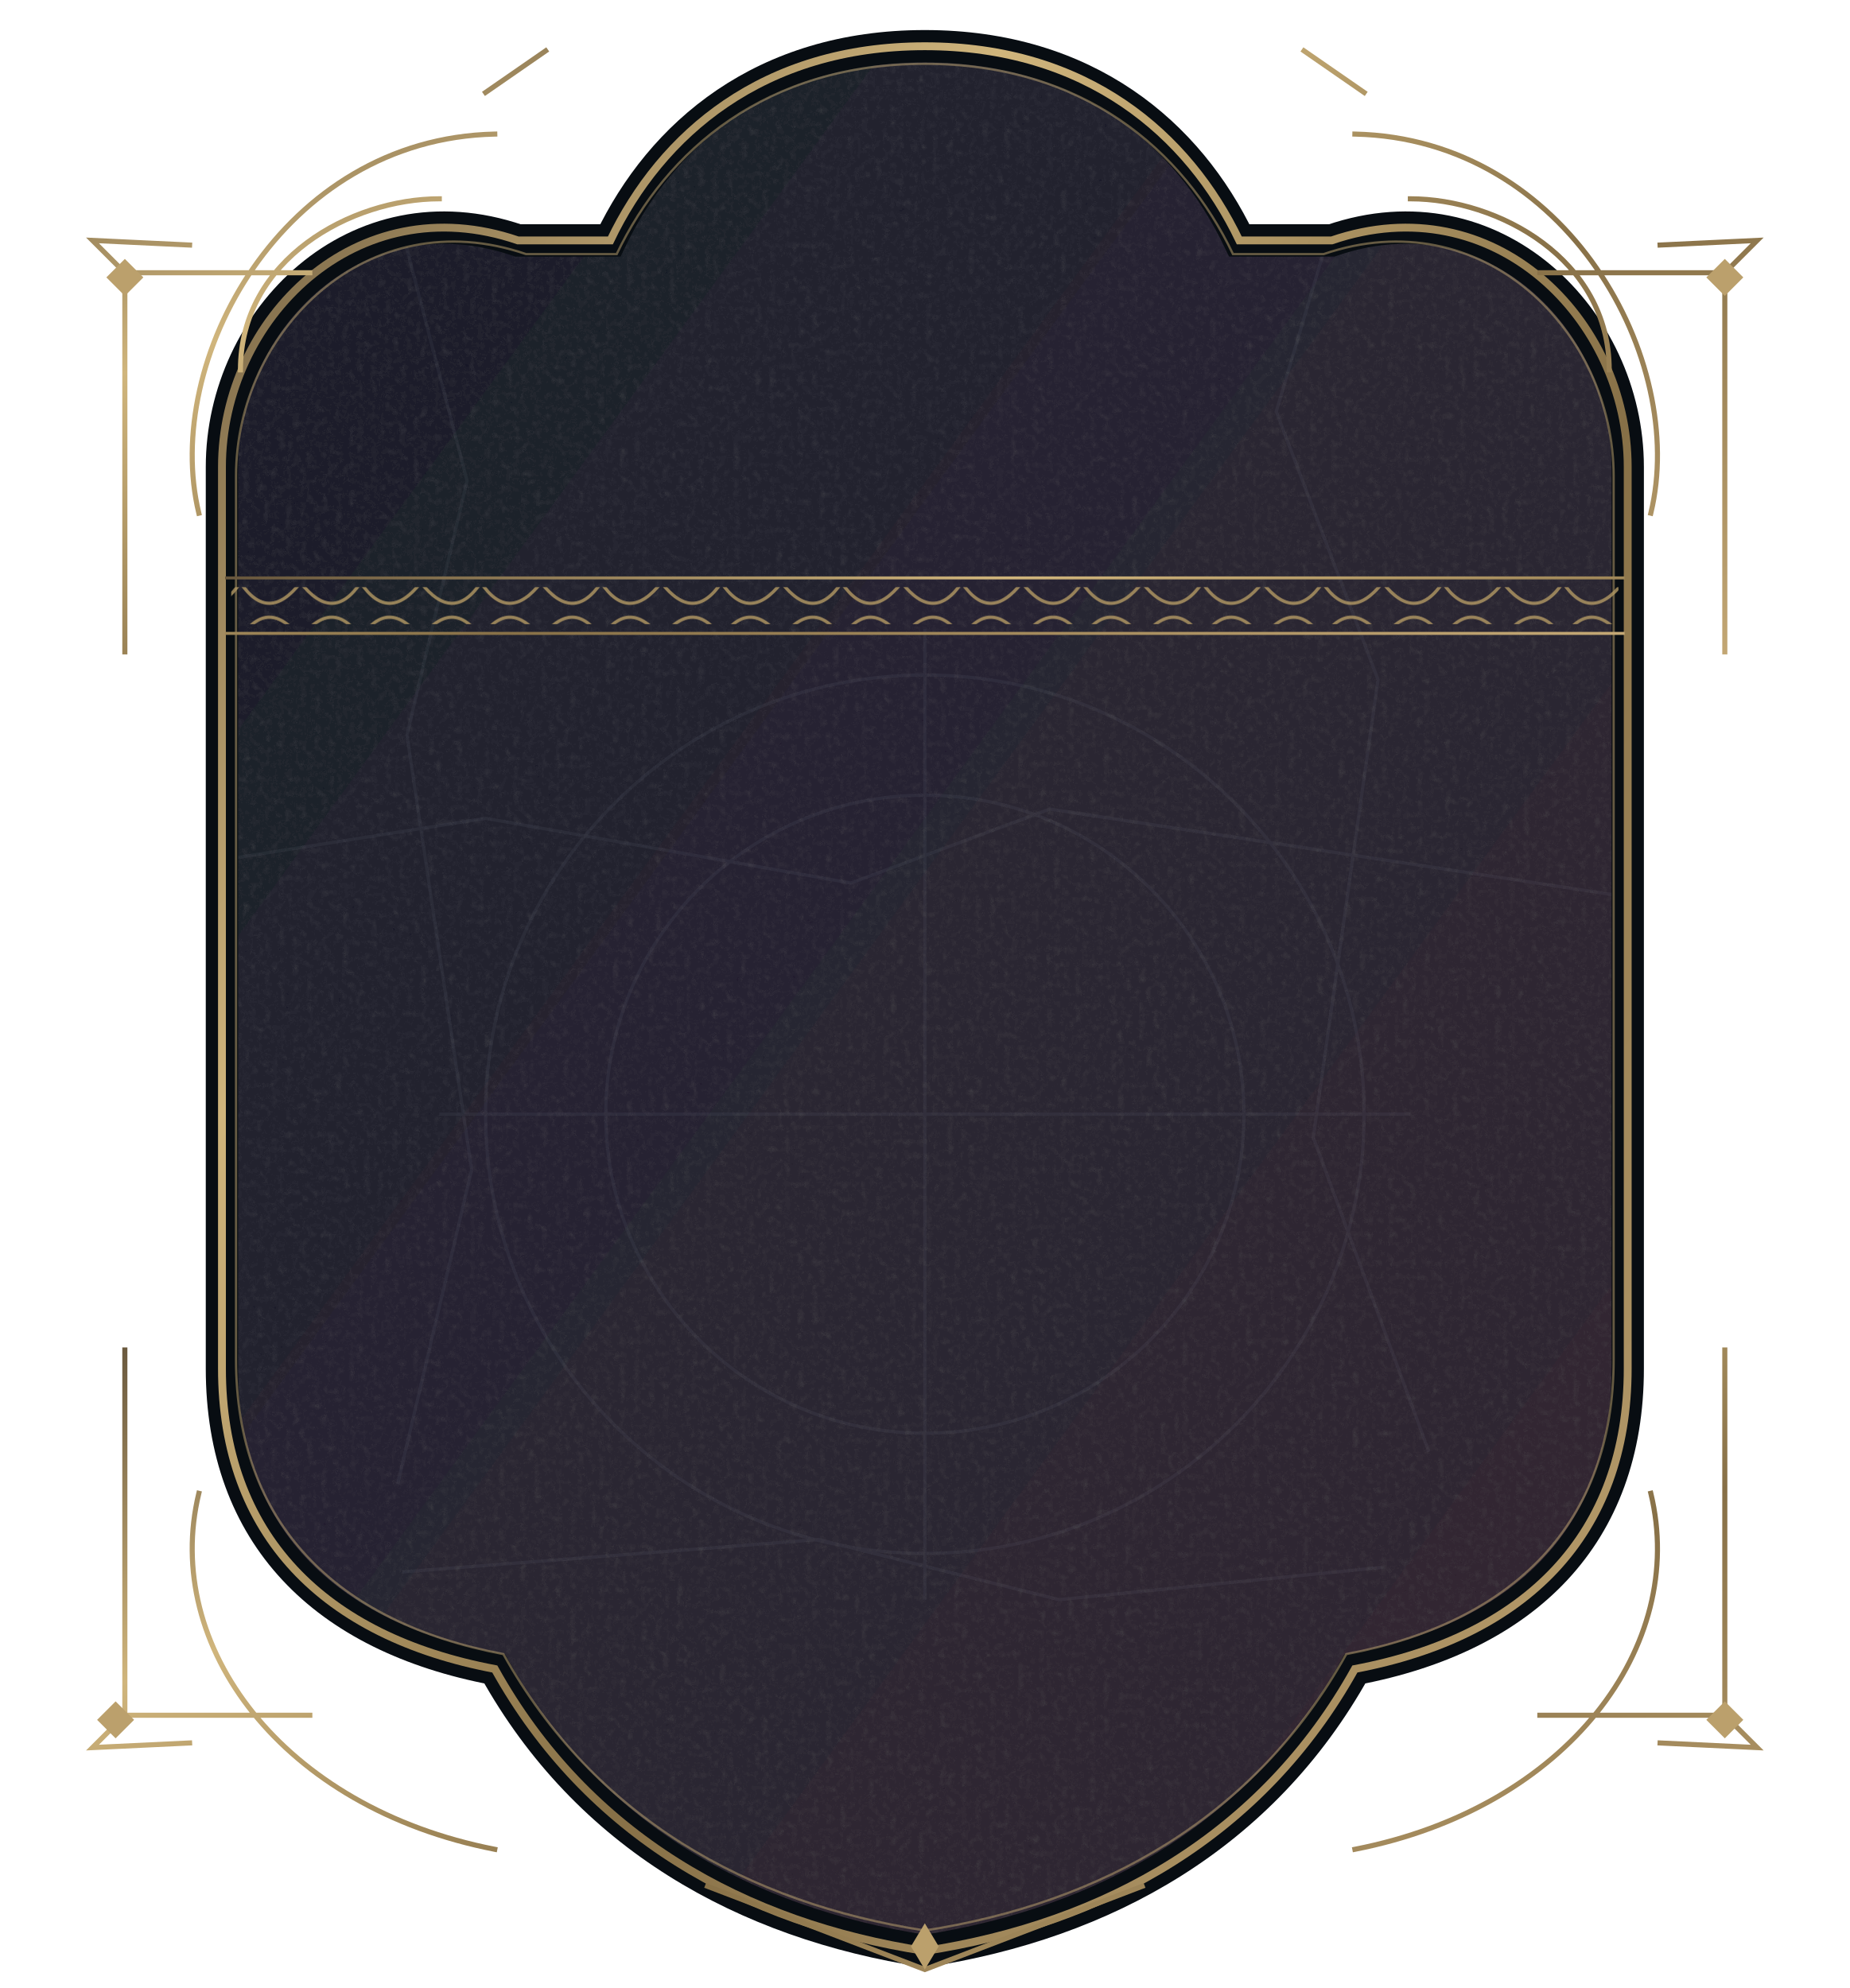
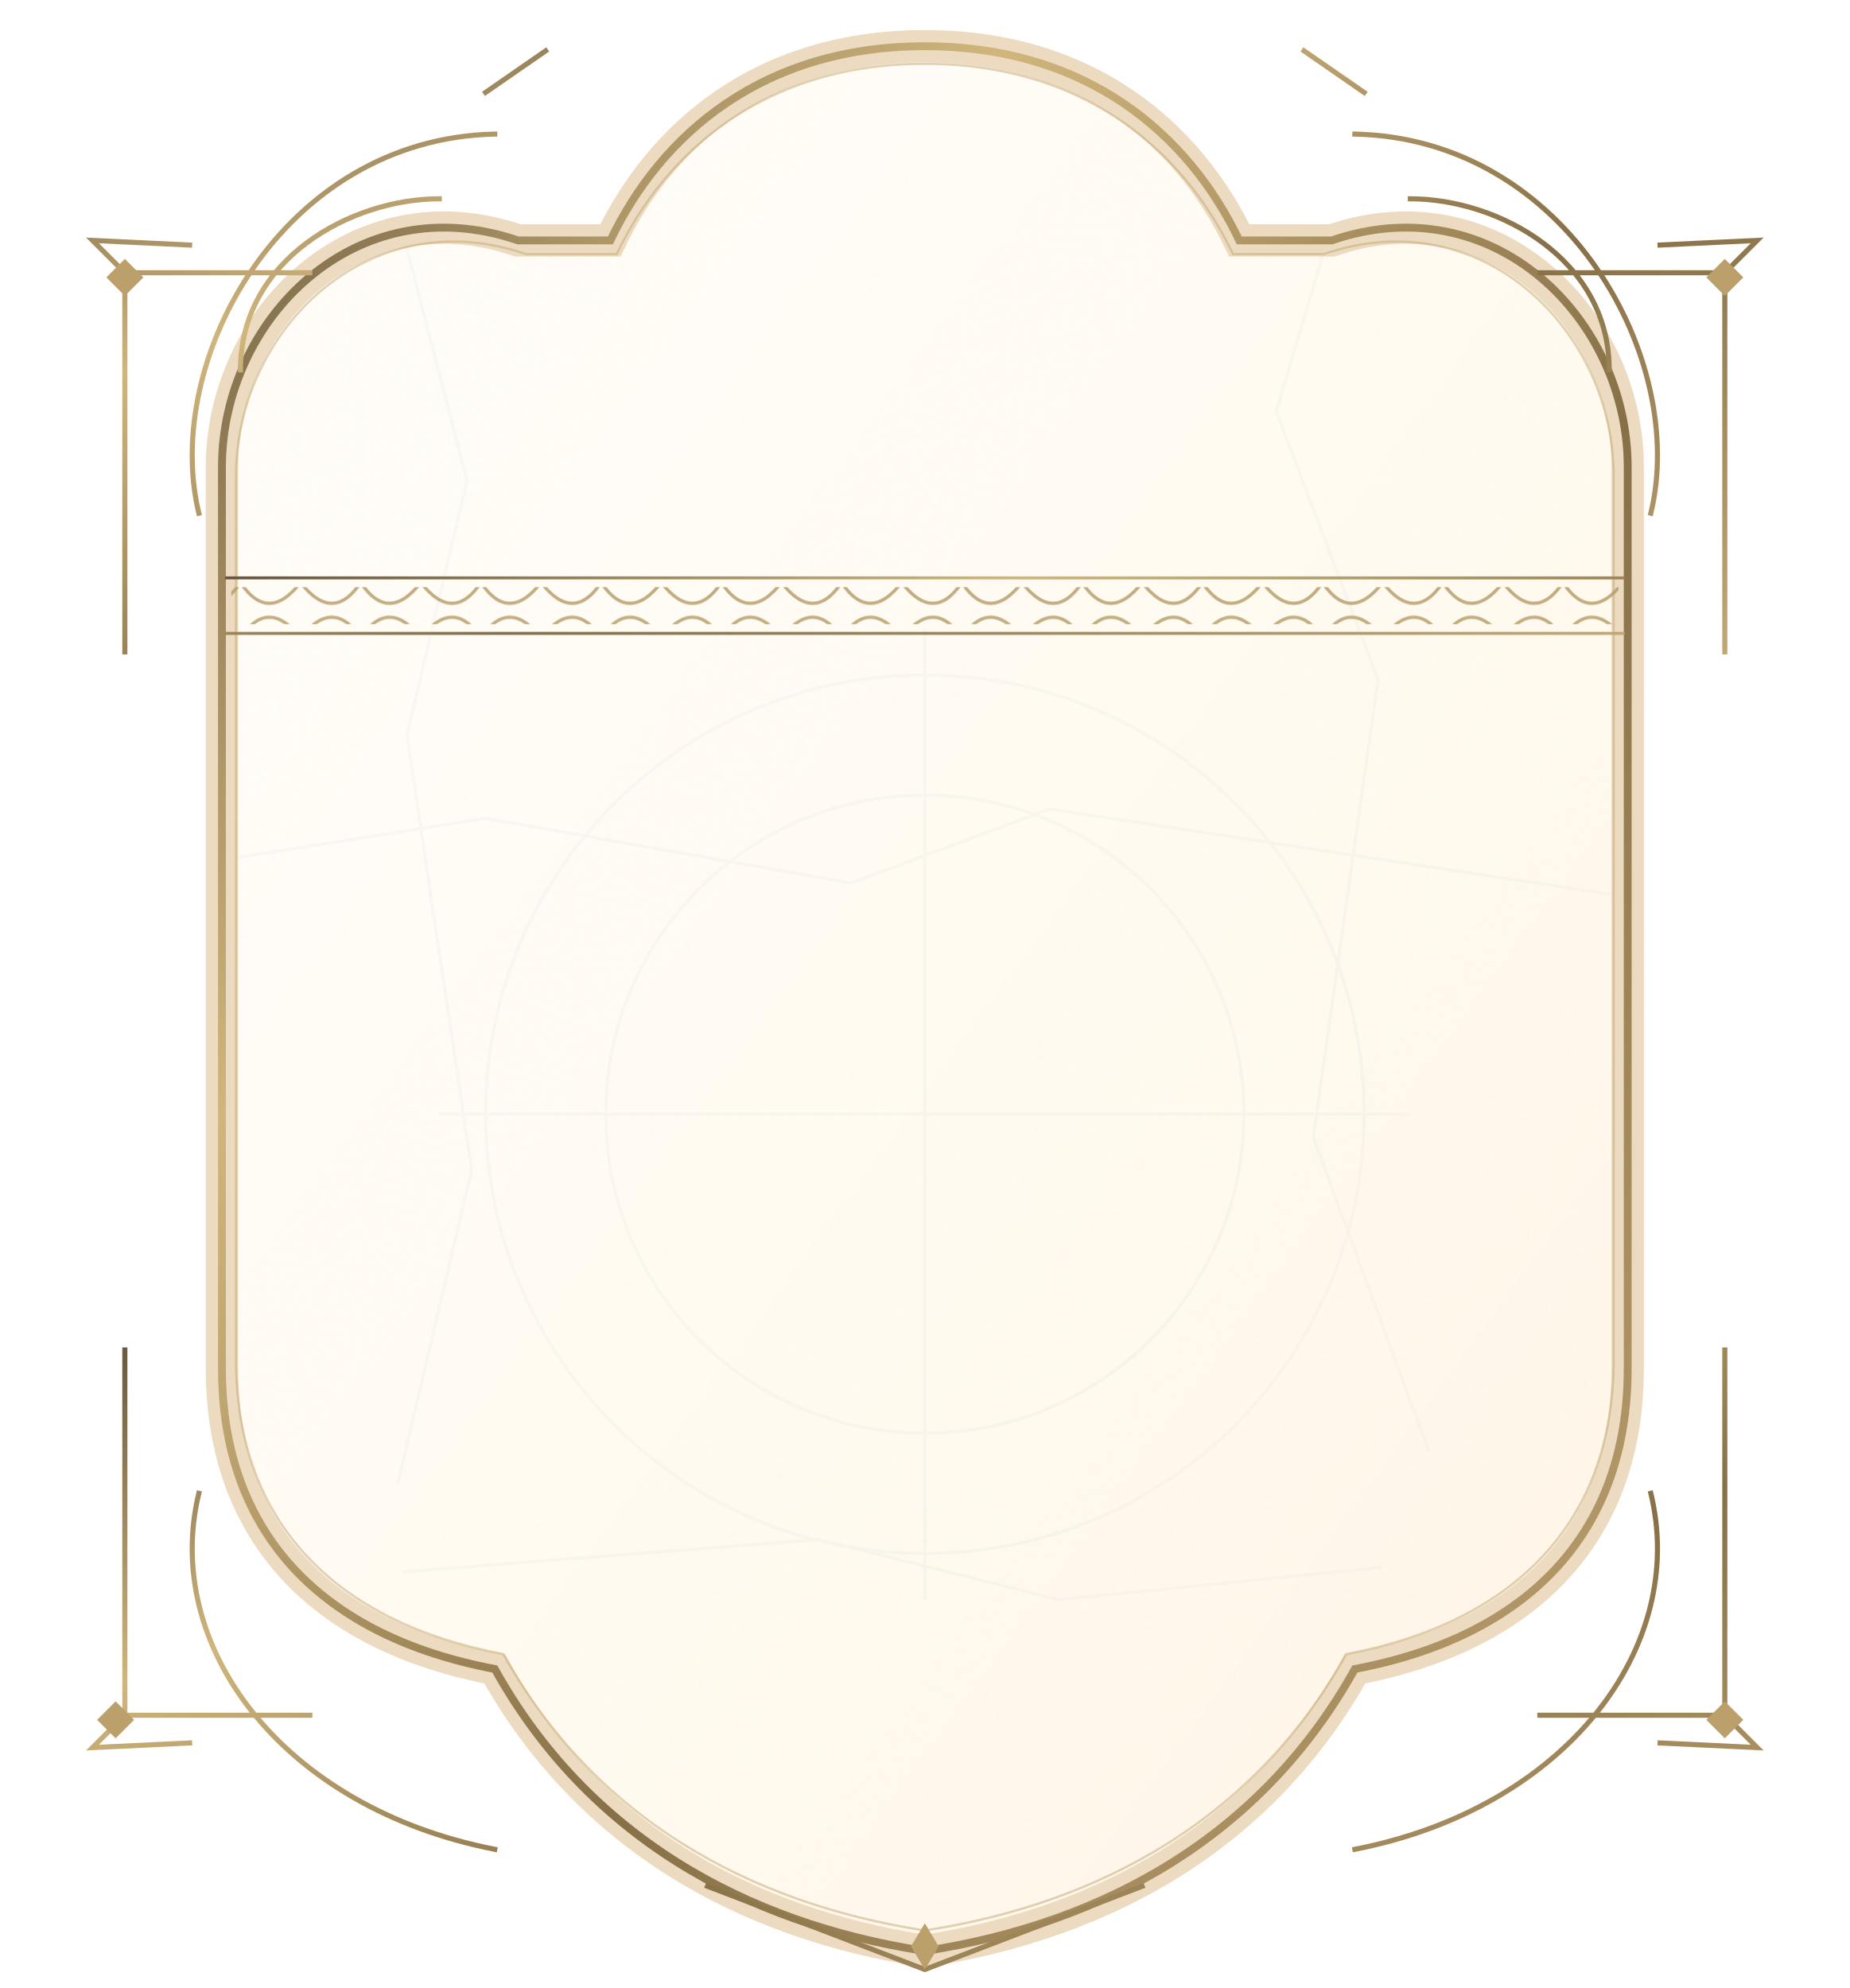
<svg xmlns="http://www.w3.org/2000/svg" width="400" height="430" viewBox="0 0 400 430">
  <defs>
    <linearGradient id="leather" x1="0" y1="0" x2="1" y2="1">
-       <stop stop-color="#161c27" />
-       <stop offset=".48" stop-color="#292532" />
-       <stop offset="1" stop-color="#332630" />
+       <stop stop-color="#fffefa" />
+       <stop offset=".48" stop-color="#fffbf2" />
+       <stop offset="1" stop-color="#fff5e6" />
    </linearGradient>
    <linearGradient id="brass" x2="1" y2="1">
      <stop stop-color="#67563c" />
      <stop offset=".28" stop-color="#d0b57c" />
      <stop offset=".6" stop-color="#877047" />
      <stop offset="1" stop-color="#c4a875" />
    </linearGradient>
    <filter id="grain">
      <feTurbulence type="fractalNoise" baseFrequency=".65" numOctaves="3" seed="23" />
      <feColorMatrix type="saturate" values="0" />
      <feComponentTransfer>
        <feFuncA type="linear" slope=".035" />
      </feComponentTransfer>
      <feBlend in="SourceGraphic" mode="soft-light" />
    </filter>
    <path id="shape" d="M200 10C165 10 143 29 132 52H112C77 40 48 69 48 101V296C48 332 70 354 107 361C127 397 161 416 200 422C239 416 273 397 293 361C330 354 352 332 352 296V101C352 69 323 40 288 52H268C257 29 235 10 200 10Z" />
    <clipPath id="inside">
      <use href="#shape" />
    </clipPath>
    <pattern id="knot" width="26" height="12" patternUnits="userSpaceOnUse">
      <path d="M0 6Q6-3 13 6T26 6M0 6Q6 15 13 6T26 6" fill="none" stroke="#b29863" stroke-width=".7" />
    </pattern>
  </defs>
  <g clip-path="url(#inside)">
    <use href="#shape" fill="url(#leather)" filter="url(#grain)" />
  </g>
  <g clip-path="url(#inside)" fill="none" stroke="#abb3c8" opacity=".07" stroke-width=".7">
    <path d="m80 23 21 81-13 55 14 94-16 68M295 25l-19 64 22 58-14 99 25 68M48 186l57-9 79 14 43-16 125 19M87 340l90-7 52 13 70-7" />
    <circle cx="200" cy="241" r="95" />
    <circle cx="200" cy="241" r="69" />
    <path d="M200 136v210M95 241h210" />
  </g>
-   <use href="#shape" fill="none" stroke="#080d12" stroke-width="7" />
+   <use href="#shape" fill="none" stroke="#eddbc1" stroke-width="7" />
  <use href="#shape" fill="none" stroke="url(#brass)" stroke-width="1.7" />
  <use href="#shape" fill="none" stroke="#c2a771" stroke-width=".5" transform="translate(4 4) scale(.98)" opacity=".5" />
  <g fill="none" stroke="url(#brass)" stroke-width="1.1" stroke-linecap="square">
    <path d="M27 141V59H67M27 59l-7-7 21 1M43 111C35 78 61 30 107 29M52 80C52 56 76 43 95 43M105 20l13-9M373 141V59H333M373 59l7-7-21 1M357 111C365 78 339 30 293 29M348 80c0-24-24-37-43-37M295 20l-13-9" />
    <path d="M27 292v79h40M27 371l-7 7 21-1M43 323c-8 33 18 68 64 77M373 292v79h-40M373 371l7 7-21-1M357 323c8 33-18 68-64 77M153 408l47 18 47-18" />
    <path d="M49 125h302M49 137h302" stroke-width=".65" />
  </g>
  <path d="M50 127H350V135H50Z" fill="url(#knot)" opacity=".8" />
  <g fill="#bba06c">
    <path d="m27 56 4 4-4 4-4-4Zm346 0 4 4-4 4-4-4ZM25 368l4 4-4 4-4-4Zm348 0 4 4-4 4-4-4Z" />
    <path d="m200 416 3 5-3 5-3-5Z" />
  </g>
</svg>
